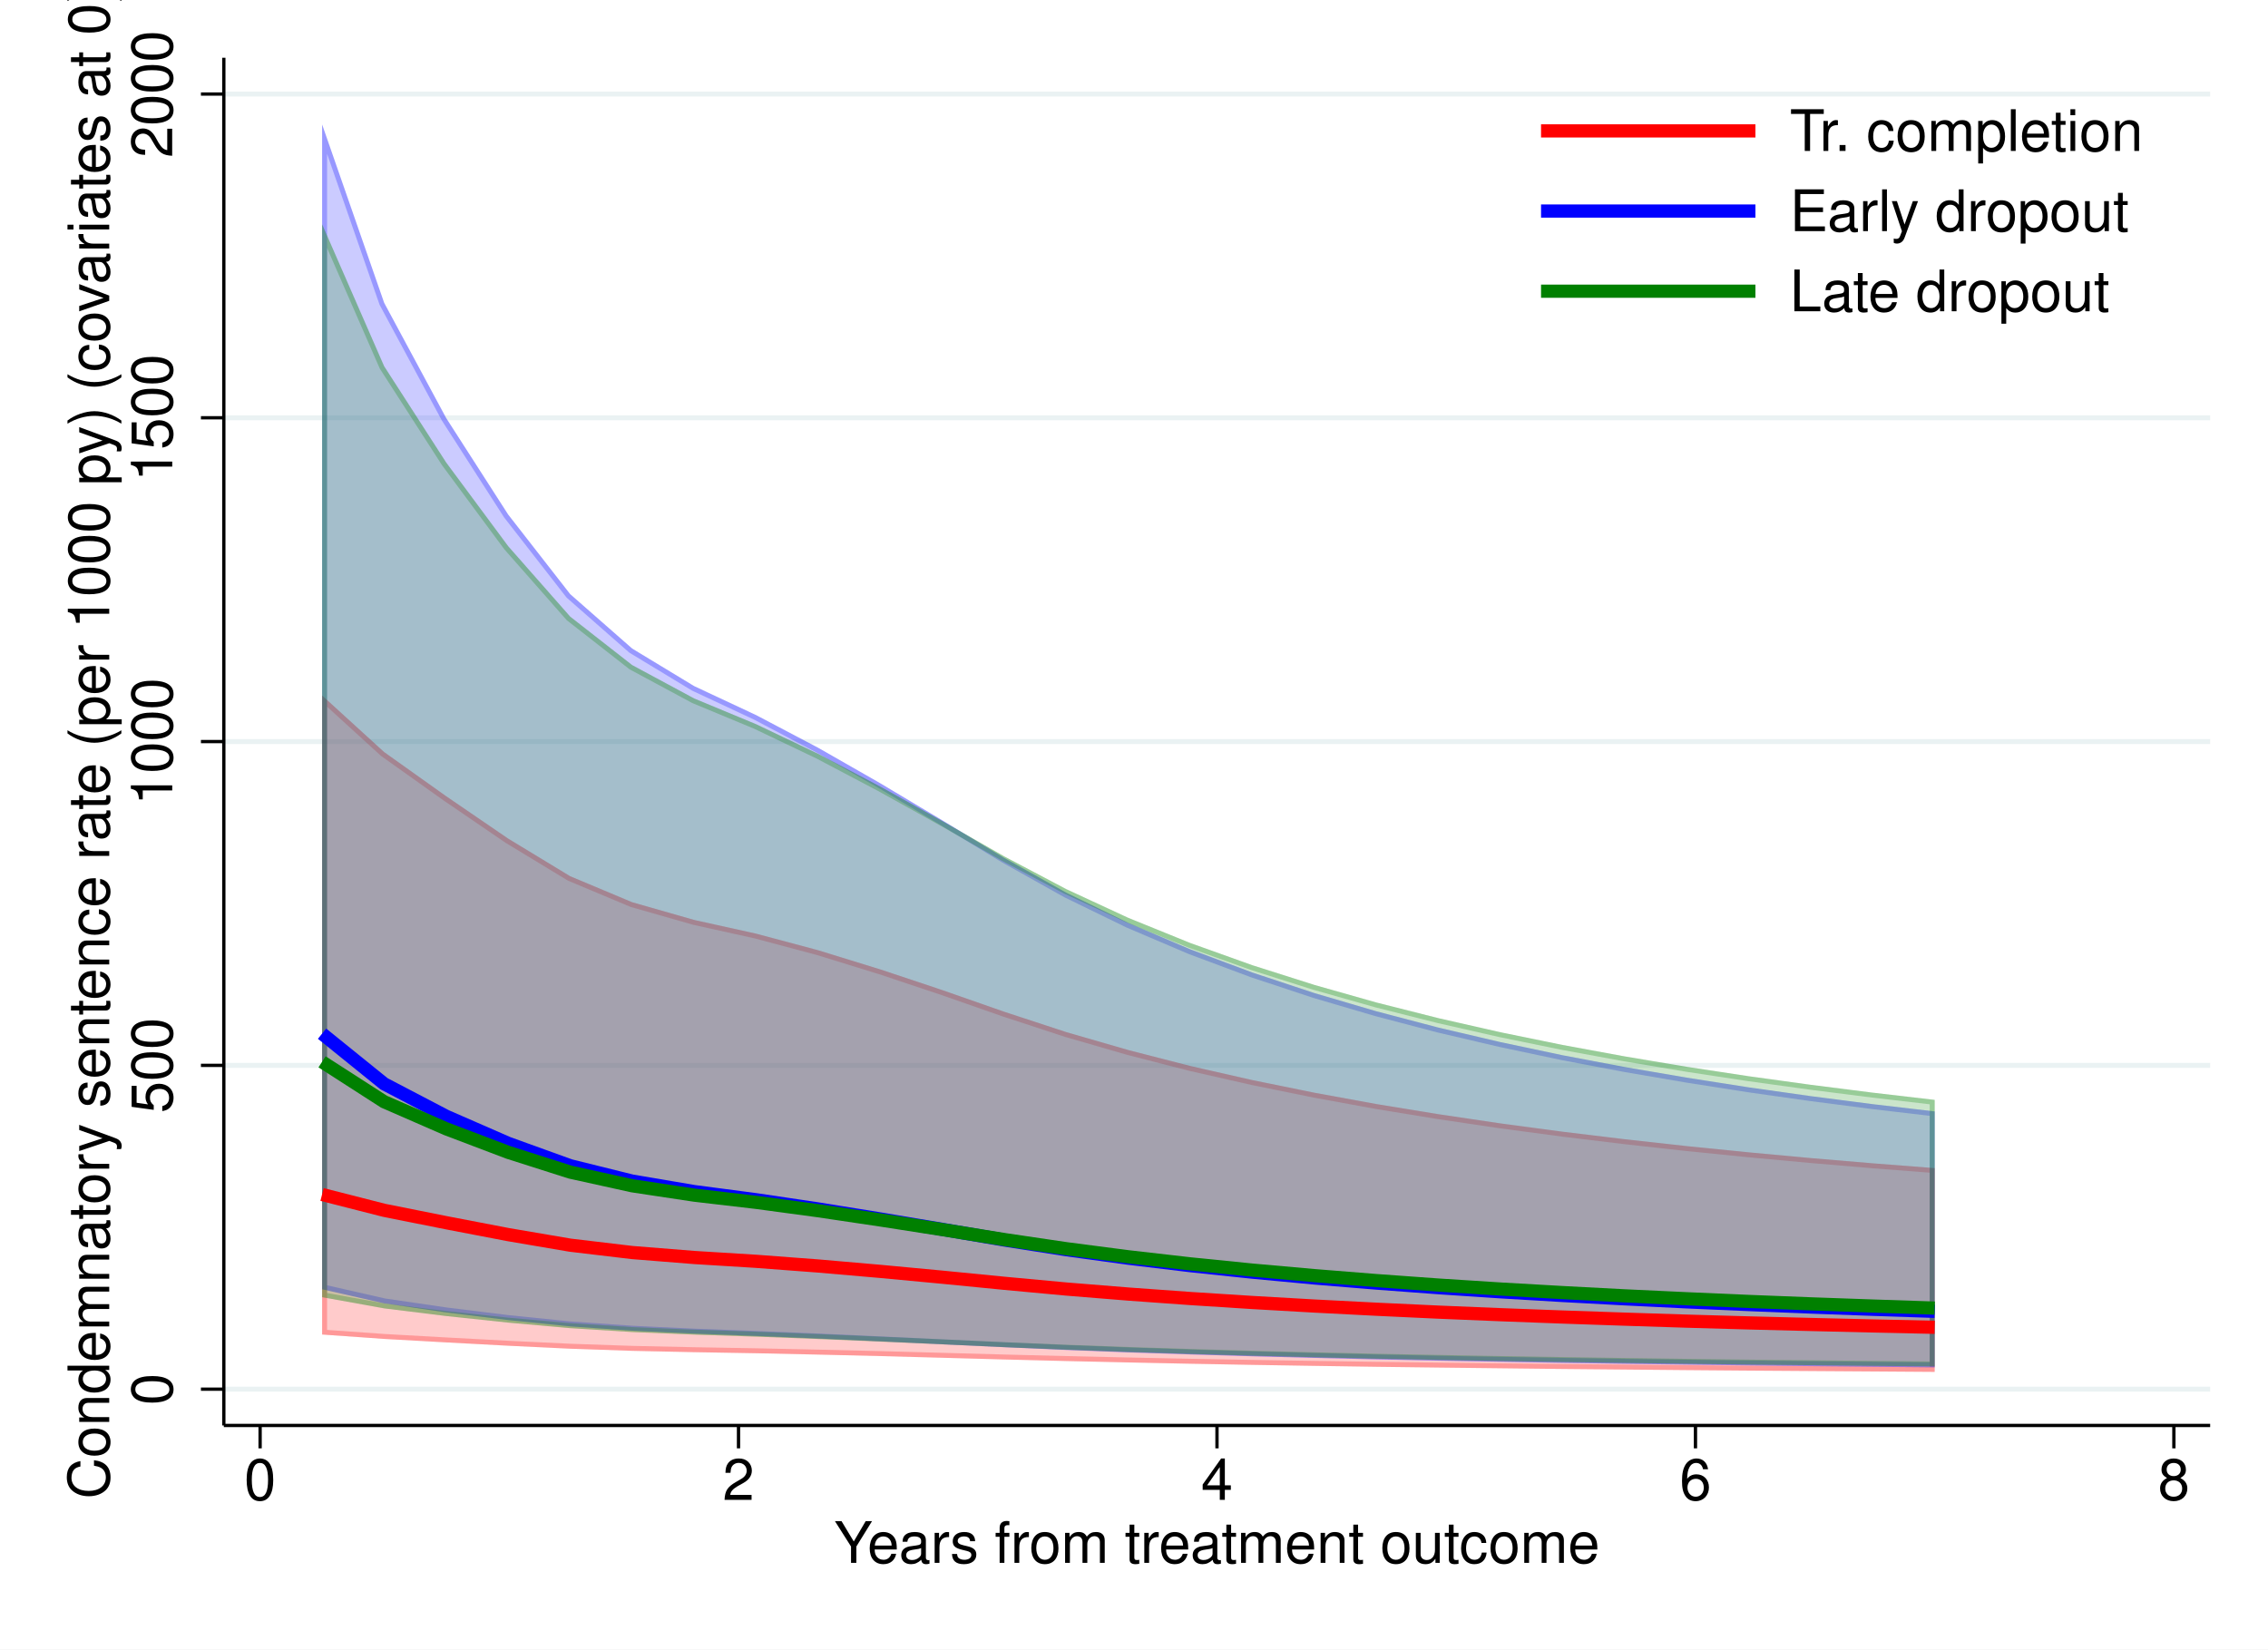
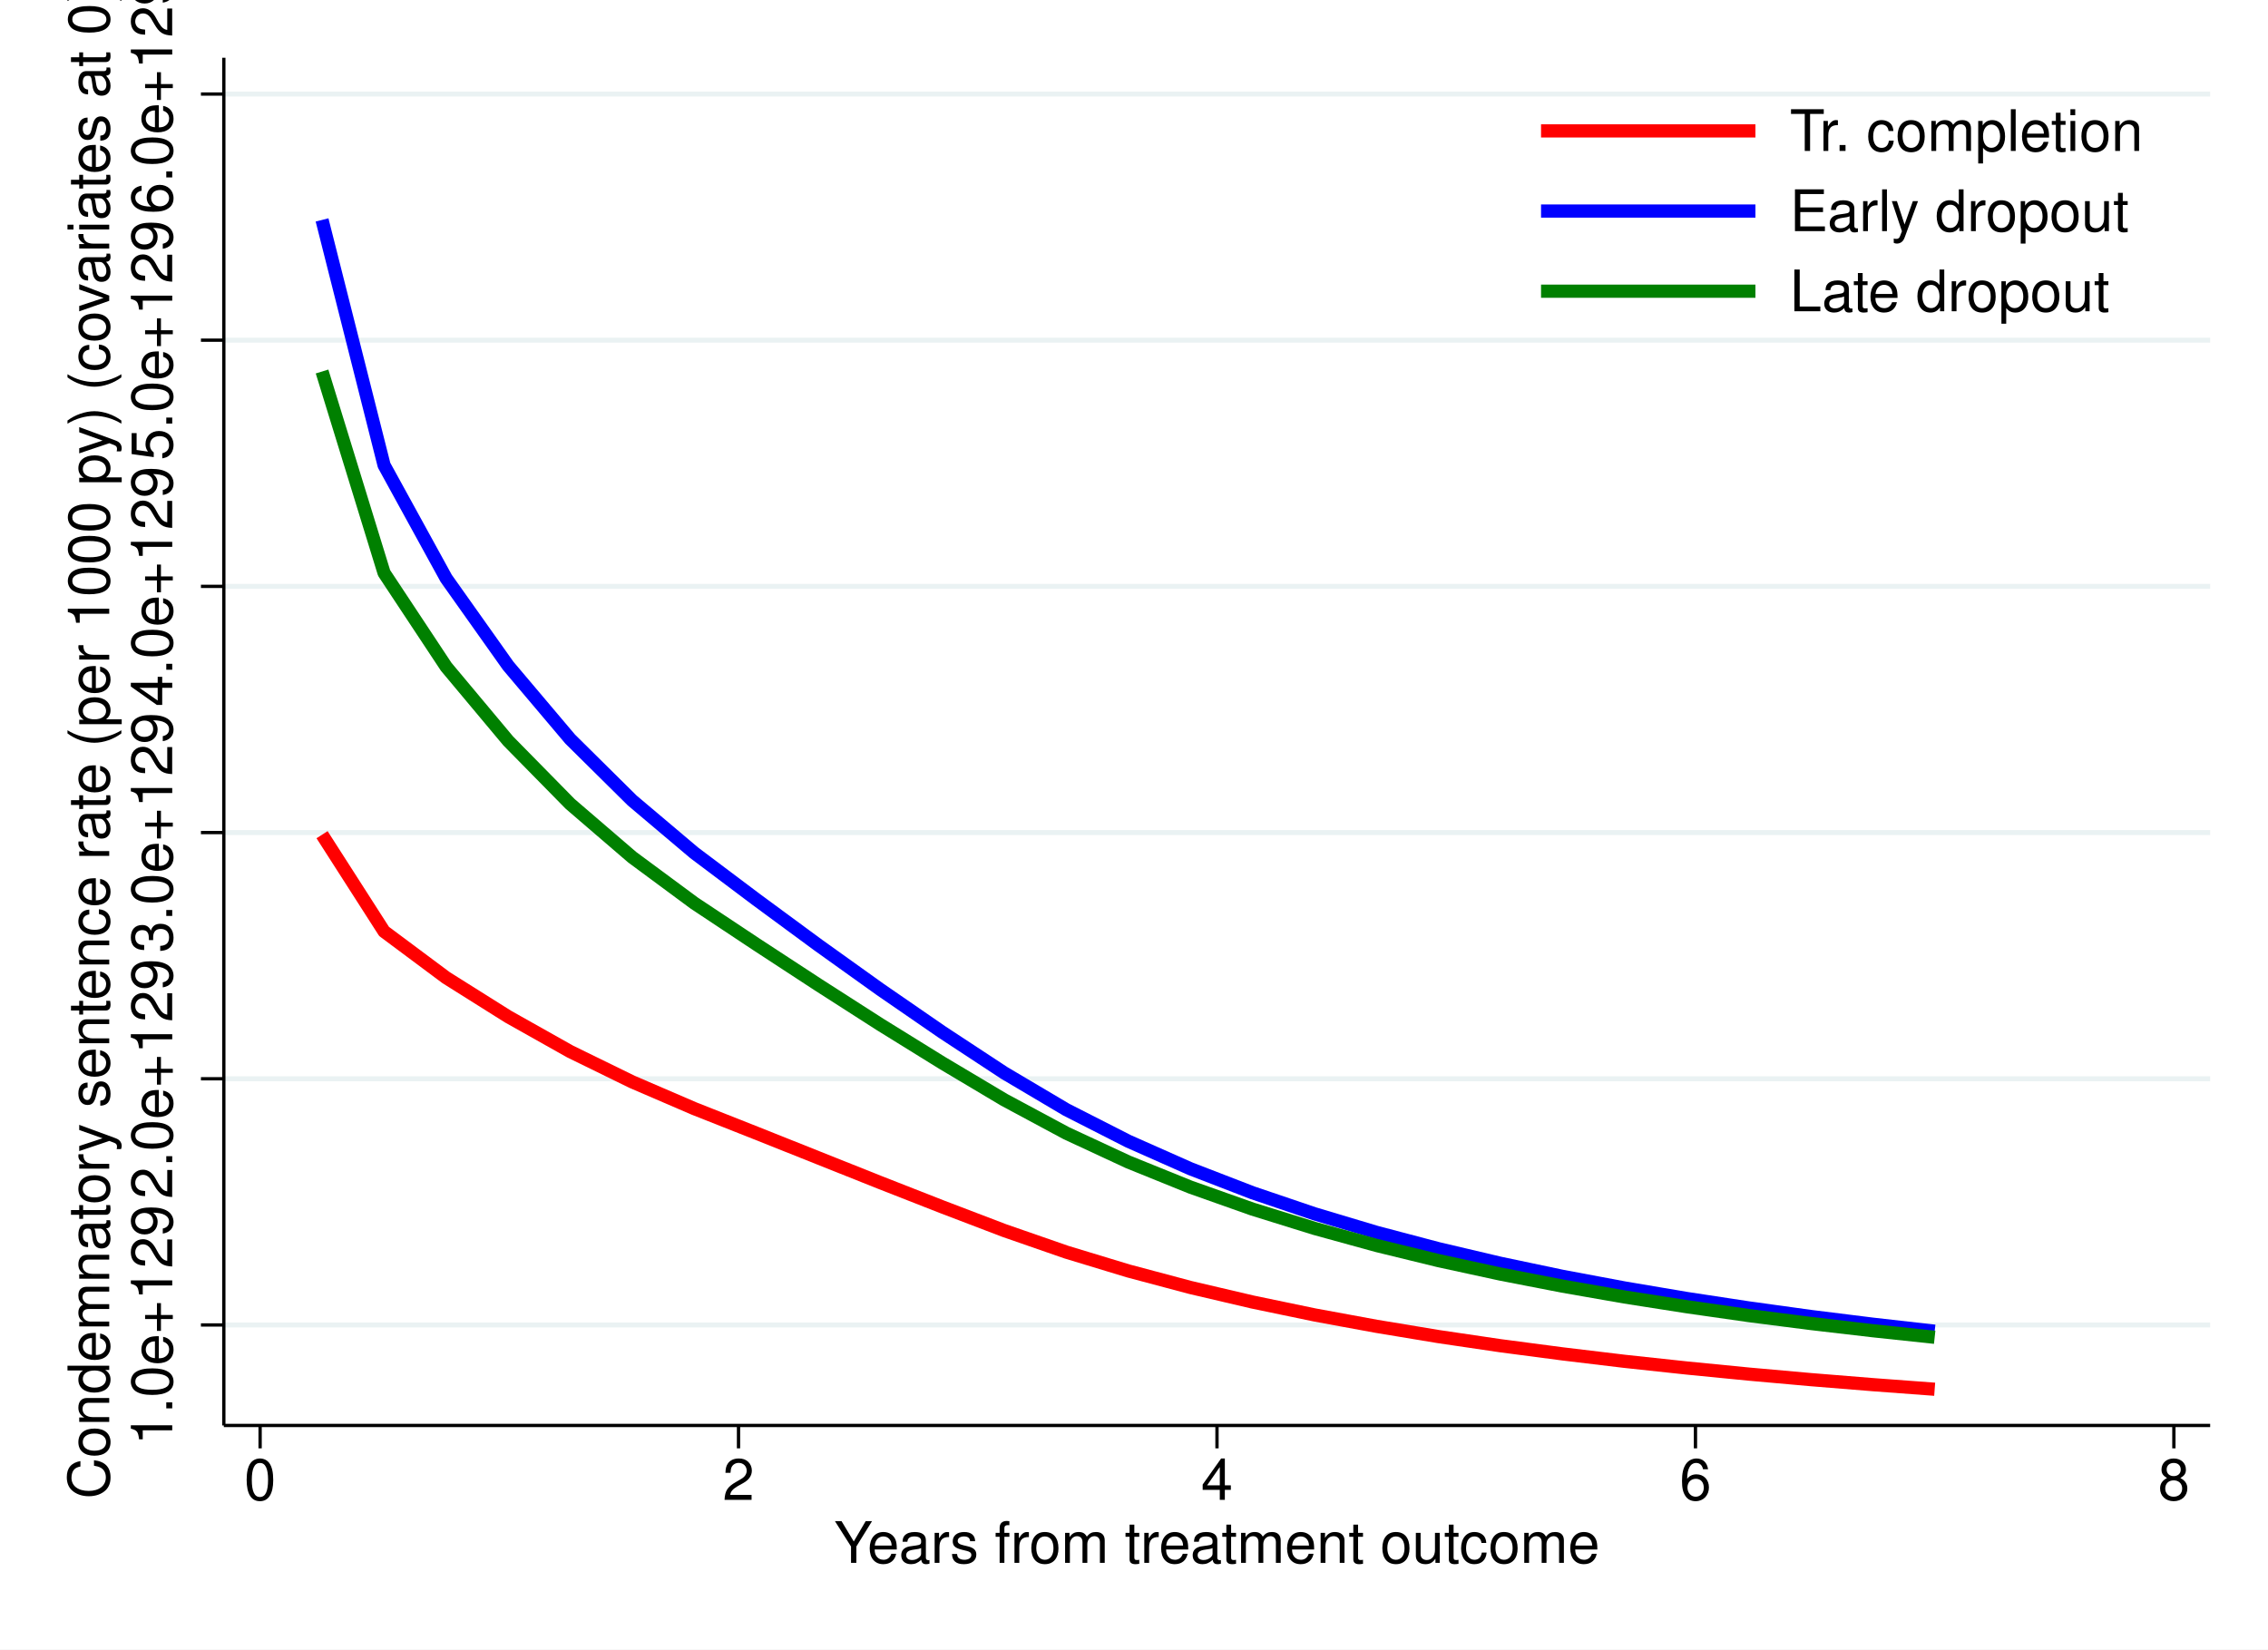
- <svg xmlns="http://www.w3.org/2000/svg" xmlns:xlink="http://www.w3.org/1999/xlink" version="1.1" width="5.50in" height="4.00in" viewBox="0 0 3960 2880">
+ <svg xmlns="http://www.w3.org/2000/svg" version="1.1" width="5.50in" height="4.00in" viewBox="0 0 3960 2880">
  <rect x="0" y="0" width="3960" height="2880" style="fill:#FFFFFF;stroke:none" />
  <rect x="0.00" y="0.00" width="3959.88" height="2880.00" style="fill:#FFFFFF" />
  <rect x="2.88" y="2.88" width="3954.12" height="2874.24" style="fill:none;stroke:#FFFFFF;stroke-width:5.76" />
  <rect x="390.80" y="100.86" width="3468.22" height="2388.33" style="fill:#FFFFFF" />
  <rect x="393.68" y="103.74" width="3462.46" height="2382.57" style="fill:none;stroke:#FFFFFF;stroke-width:5.76" />
-   <line x1="390.80" y1="2425.82" x2="3859.02" y2="2425.82" style="stroke:#EAF2F3;stroke-width:8.64" />
-   <line x1="390.80" y1="1860.39" x2="3859.02" y2="1860.39" style="stroke:#EAF2F3;stroke-width:8.64" />
-   <line x1="390.80" y1="1294.96" x2="3859.02" y2="1294.96" style="stroke:#EAF2F3;stroke-width:8.64" />
-   <line x1="390.80" y1="729.53" x2="3859.02" y2="729.53" style="stroke:#EAF2F3;stroke-width:8.64" />
+   <line x1="390.80" y1="2313.70" x2="3859.02" y2="2313.70" style="stroke:#EAF2F3;stroke-width:8.64" />
+   <line x1="390.80" y1="1883.78" x2="3859.02" y2="1883.78" style="stroke:#EAF2F3;stroke-width:8.64" />
+   <line x1="390.80" y1="1453.86" x2="3859.02" y2="1453.86" style="stroke:#EAF2F3;stroke-width:8.64" />
+   <line x1="390.80" y1="1023.94" x2="3859.02" y2="1023.94" style="stroke:#EAF2F3;stroke-width:8.64" />
+   <line x1="390.80" y1="594.02" x2="3859.02" y2="594.02" style="stroke:#EAF2F3;stroke-width:8.64" />
  <line x1="390.80" y1="164.22" x2="3859.02" y2="164.22" style="stroke:#EAF2F3;stroke-width:8.64" />
-   <defs>
-     <path id="path_EknBAoNJ" d="M562.44 2330.41 L562.44 2330.41 L670.73 2338.08 L779.01 2344.15 L887.29 2349.96 L995.57 2355.16 L1103.85 2358.87 L1212.13 2361.22 L1320.54 2363.08 L1428.82 2365.43 L1537.10 2368.03 L1645.38 2371.00 L1753.66 2373.97 L1861.94 2376.69 L1970.22 2379.17 L2078.51 2381.40 L2186.79 2383.38 L2295.07 2385.11 L2403.35 2386.72 L2511.63 2388.08 L2620.03 2389.32 L2728.32 2390.55 L2836.60 2391.54 L2944.88 2392.53 L3053.16 2393.40 L3161.44 2394.14 L3269.72 2394.88 L3378.00 2395.63 L3378.00 2039.83 L3269.72 2031.42 L3161.44 2022.26 L3053.16 2012.24 L2944.88 2001.35 L2836.60 1989.34 L2728.32 1976.23 L2620.03 1961.75 L2511.63 1945.66 L2403.35 1927.96 L2295.07 1908.16 L2186.79 1886.13 L2078.51 1861.51 L1970.22 1833.66 L1861.94 1802.35 L1753.66 1766.83 L1645.38 1728.97 L1537.10 1692.83 L1428.82 1659.42 L1320.54 1630.46 L1212.13 1606.45 L1103.85 1575.51 L995.57 1530.09 L887.29 1464.38 L779.01 1390.37 L670.73 1313.28 L562.44 1214.52 L562.44 2330.41 Z" stroke-linejoin="round" />
-   </defs>
-   <defs>
-     <clipPath id="clipPath_unZuahwW">
-       <use xlink:href="#path_EknBAoNJ" />
-     </clipPath>
-   </defs>
-   <use xlink:href="#path_EknBAoNJ" style="stroke:none;fill:#FF3333;fill-opacity:0.25" />
-   <use xlink:href="#path_EknBAoNJ" style="fill:none;stroke:#FF0000;stroke-opacity:0.25;stroke-width:17.28" clip-path="url(#clipPath_unZuahwW)" />
-   <defs>
-     <path id="path_weOmUbEP" d="M562.44 2251.33 L562.44 2251.33 L670.73 2275.96 L779.01 2291.80 L887.29 2305.16 L995.57 2316.18 L1103.85 2323.73 L1212.13 2328.80 L1320.54 2332.88 L1428.82 2337.34 L1537.10 2342.29 L1645.38 2347.49 L1753.66 2352.56 L1861.94 2357.39 L1970.22 2361.60 L2078.51 2365.18 L2186.79 2368.40 L2295.07 2371.25 L2403.35 2373.85 L2511.63 2376.07 L2620.03 2378.05 L2728.32 2379.91 L2836.60 2381.52 L2944.88 2383.00 L3053.16 2384.37 L3161.44 2385.60 L3269.72 2386.72 L3378.00 2387.71 L3378.00 1940.83 L3269.72 1928.09 L3161.44 1914.10 L3053.16 1898.76 L2944.88 1881.80 L2836.60 1863.24 L2728.32 1842.70 L2620.03 1819.80 L2511.63 1794.43 L2403.35 1765.97 L2295.07 1734.16 L2186.79 1698.27 L2078.51 1657.81 L1970.22 1611.65 L1861.94 1558.93 L1753.66 1498.29 L1645.38 1432.57 L1537.10 1367.85 L1428.82 1305.97 L1320.54 1248.92 L1212.13 1198.18 L1103.85 1132.60 L995.57 1037.55 L887.29 898.58 L779.01 730.02 L670.73 528.80 L562.44 217.44 L562.44 2251.33 Z" stroke-linejoin="round" />
-   </defs>
-   <defs>
-     <clipPath id="clipPath_CYzuUyMq">
-       <use xlink:href="#path_weOmUbEP" />
-     </clipPath>
-   </defs>
-   <use xlink:href="#path_weOmUbEP" style="stroke:none;fill:#3333FF;fill-opacity:0.25" />
-   <use xlink:href="#path_weOmUbEP" style="fill:none;stroke:#0000FF;stroke-opacity:0.25;stroke-width:17.28" clip-path="url(#clipPath_CYzuUyMq)" />
-   <defs>
-     <path id="path_SbuFhahZ" d="M562.44 2265.19 L562.44 2265.19 L670.73 2284.74 L779.01 2298.11 L887.29 2309.62 L995.57 2319.27 L1103.85 2326.08 L1212.13 2330.53 L1320.54 2334.12 L1428.82 2338.21 L1537.10 2342.78 L1645.38 2347.49 L1753.66 2352.44 L1861.94 2356.89 L1970.22 2360.85 L2078.51 2364.32 L2186.79 2367.41 L2295.07 2370.13 L2403.35 2372.61 L2511.63 2374.71 L2620.03 2376.69 L2728.32 2378.43 L2836.60 2380.03 L2944.88 2381.52 L3053.16 2382.88 L3161.44 2383.99 L3269.72 2385.11 L3378.00 2386.10 L3378.00 1920.66 L3269.72 1908.04 L3161.44 1894.30 L3053.16 1879.33 L2944.88 1862.87 L2836.60 1844.68 L2728.32 1824.75 L2620.03 1802.60 L2511.63 1777.97 L2403.35 1750.62 L2295.07 1719.93 L2186.79 1685.53 L2078.51 1646.79 L1970.22 1602.86 L1861.94 1552.74 L1753.66 1495.57 L1645.38 1433.81 L1537.10 1373.54 L1428.82 1316.49 L1320.54 1264.76 L1212.13 1219.72 L1103.85 1161.43 L995.57 1076.78 L887.29 953.77 L779.01 807.62 L670.73 639.56 L562.44 391.68 L562.44 2265.19 Z" stroke-linejoin="round" />
-   </defs>
-   <defs>
-     <clipPath id="clipPath_flQAWDVx">
-       <use xlink:href="#path_SbuFhahZ" />
-     </clipPath>
-   </defs>
-   <use xlink:href="#path_SbuFhahZ" style="stroke:none;fill:#339933;fill-opacity:0.25" />
-   <use xlink:href="#path_SbuFhahZ" style="fill:none;stroke:#008000;stroke-opacity:0.25;stroke-width:17.28" clip-path="url(#clipPath_flQAWDVx)" />
-   <path d=" M562.32 2085.87 L670.60 2113.47 L779.01 2135.13 L887.29 2155.92 L995.57 2174.36 L1103.85 2187.23 L1212.13 2195.89 L1320.41 2202.57 L1428.69 2210.74 L1536.97 2220.14 L1645.26 2230.29 L1753.54 2240.94 L1861.82 2250.96 L1970.22 2259.75 L2078.51 2267.54 L2186.79 2274.47 L2295.07 2280.66 L2403.35 2286.23 L2511.63 2291.30 L2619.91 2295.76 L2728.19 2299.84 L2836.47 2303.55 L2944.76 2307.02 L3053.04 2310.11 L3161.32 2312.84 L3269.72 2315.43 L3378.00 2317.79" stroke-linejoin="round" style="fill:none;stroke:#FF0000;stroke-width:23.04" />
-   <path d=" M562.32 1805.07 L670.60 1892.57 L779.01 1949.25 L887.29 1996.52 L995.57 2035.63 L1103.85 2062.48 L1212.13 2080.80 L1320.41 2095.03 L1428.69 2111.12 L1536.97 2128.57 L1645.26 2146.76 L1753.54 2165.32 L1861.82 2182.28 L1970.22 2197.13 L2078.51 2210.12 L2186.79 2221.51 L2295.07 2231.65 L2403.35 2240.56 L2511.63 2248.61 L2619.91 2255.79 L2728.19 2262.22 L2836.47 2268.04 L2944.76 2273.36 L3053.04 2278.06 L3161.32 2282.39 L3269.72 2286.35 L3378.00 2289.94" stroke-linejoin="round" style="fill:none;stroke:#0000FF;stroke-width:23.04" />
-   <path d=" M562.32 1854.20 L670.60 1923.88 L779.01 1971.15 L887.29 2012.24 L995.57 2046.77 L1103.85 2070.65 L1212.13 2086.99 L1320.41 2099.61 L1428.69 2114.21 L1536.97 2130.30 L1645.26 2147.13 L1753.54 2164.58 L1861.82 2180.54 L1970.22 2194.65 L2078.51 2207.03 L2186.79 2217.92 L2295.07 2227.57 L2403.35 2236.23 L2511.63 2244.03 L2619.91 2250.96 L2728.19 2257.15 L2836.47 2262.84 L2944.76 2267.91 L3053.04 2272.62 L3161.32 2276.82 L3269.72 2280.66 L3378.00 2284.25" stroke-linejoin="round" style="fill:none;stroke:#008000;stroke-width:23.04" />
+   <path d=" M562.32 1457.57 L670.60 1626.50 L779.01 1707.31 L887.29 1775.37 L995.57 1836.26 L1103.85 1889.23 L1212.13 1935.88 L1320.41 1978.70 L1428.69 2021.89 L1536.97 2065.08 L1645.26 2107.53 L1753.54 2148.86 L1861.82 2186.48 L1970.22 2219.40 L2078.51 2248.24 L2186.79 2273.61 L2295.07 2296.13 L2403.35 2316.05 L2511.63 2334.00 L2619.91 2349.96 L2728.19 2364.19 L2836.47 2377.19 L2944.76 2388.82 L3053.04 2399.46 L3161.32 2409.12 L3269.72 2417.90 L3378.00 2425.95" stroke-linejoin="round" style="fill:none;stroke:#FF0000;stroke-width:23.04" />
+   <path d=" M562.32 384.01 L670.60 812.32 L779.01 1009.83 L887.29 1162.54 L995.57 1290.63 L1103.85 1397.80 L1212.13 1489.25 L1320.41 1570.68 L1428.69 1650.38 L1536.97 1727.85 L1645.26 1802.48 L1753.54 1873.63 L1861.82 1937.74 L1970.22 1992.93 L2078.51 2040.95 L2186.79 2082.78 L2295.07 2119.53 L2403.35 2151.96 L2511.63 2180.54 L2619.91 2206.04 L2728.19 2228.81 L2836.47 2249.10 L2944.76 2267.42 L3053.04 2283.88 L3161.32 2298.85 L3269.72 2312.34 L3378.00 2324.59" stroke-linejoin="round" style="fill:none;stroke:#0000FF;stroke-width:23.04" />
+   <path d=" M562.32 648.72 L670.60 1000.43 L779.01 1164.28 L887.29 1293.72 L995.57 1403.86 L1103.85 1496.93 L1212.13 1577.00 L1320.41 1648.90 L1428.69 1719.68 L1536.97 1789.11 L1645.26 1856.18 L1753.54 1920.66 L1861.82 1978.82 L1970.22 2029.19 L2078.51 2073.00 L2186.79 2111.36 L2295.07 2145.03 L2403.35 2174.85 L2511.63 2201.33 L2619.91 2224.85 L2728.19 2245.89 L2836.47 2264.82 L2944.76 2281.77 L3053.04 2297.24 L3161.32 2311.10 L3269.72 2323.73 L3378.00 2335.24" stroke-linejoin="round" style="fill:none;stroke:#008000;stroke-width:23.04" />
  <line x1="390.80" y1="2489.19" x2="390.80" y2="100.86" style="stroke:#000000;stroke-width:5.76" />
-   <line x1="390.80" y1="2425.82" x2="350.83" y2="2425.82" style="stroke:#000000;stroke-width:5.76" />
-   <text x="300.72" y="2425.82" style="font-family:'Helvetica';font-size:99.99px;fill:#000000" transform="rotate(-90 300.72,2425.82)" text-anchor="middle">0</text>
-   <line x1="390.80" y1="1860.39" x2="350.83" y2="1860.39" style="stroke:#000000;stroke-width:5.76" />
-   <text x="300.72" y="1860.39" style="font-family:'Helvetica';font-size:99.99px;fill:#000000" transform="rotate(-90 300.72,1860.39)" text-anchor="middle">500</text>
-   <line x1="390.80" y1="1294.96" x2="350.83" y2="1294.96" style="stroke:#000000;stroke-width:5.76" />
-   <text x="300.72" y="1294.96" style="font-family:'Helvetica';font-size:99.99px;fill:#000000" transform="rotate(-90 300.72,1294.96)" text-anchor="middle">1000</text>
-   <line x1="390.80" y1="729.53" x2="350.83" y2="729.53" style="stroke:#000000;stroke-width:5.76" />
-   <text x="300.72" y="729.53" style="font-family:'Helvetica';font-size:99.99px;fill:#000000" transform="rotate(-90 300.72,729.53)" text-anchor="middle">1500</text>
+   <line x1="390.80" y1="2313.70" x2="350.83" y2="2313.70" style="stroke:#000000;stroke-width:5.76" />
+   <text x="300.72" y="2313.70" style="font-family:'Helvetica';font-size:99.99px;fill:#000000" transform="rotate(-90 300.72,2313.70)" text-anchor="middle">1.0e+129</text>
+   <line x1="390.80" y1="1883.78" x2="350.83" y2="1883.78" style="stroke:#000000;stroke-width:5.76" />
+   <text x="300.72" y="1883.78" style="font-family:'Helvetica';font-size:99.99px;fill:#000000" transform="rotate(-90 300.72,1883.78)" text-anchor="middle">2.0e+129</text>
+   <line x1="390.80" y1="1453.86" x2="350.83" y2="1453.86" style="stroke:#000000;stroke-width:5.76" />
+   <text x="300.72" y="1453.86" style="font-family:'Helvetica';font-size:99.99px;fill:#000000" transform="rotate(-90 300.72,1453.86)" text-anchor="middle">3.0e+129</text>
+   <line x1="390.80" y1="1023.94" x2="350.83" y2="1023.94" style="stroke:#000000;stroke-width:5.76" />
+   <text x="300.72" y="1023.94" style="font-family:'Helvetica';font-size:99.99px;fill:#000000" transform="rotate(-90 300.72,1023.94)" text-anchor="middle">4.0e+129</text>
+   <line x1="390.80" y1="594.02" x2="350.83" y2="594.02" style="stroke:#000000;stroke-width:5.76" />
+   <text x="300.72" y="594.02" style="font-family:'Helvetica';font-size:99.99px;fill:#000000" transform="rotate(-90 300.72,594.02)" text-anchor="middle">5.0e+129</text>
  <line x1="390.80" y1="164.22" x2="350.83" y2="164.22" style="stroke:#000000;stroke-width:5.76" />
-   <text x="300.72" y="164.22" style="font-family:'Helvetica';font-size:99.99px;fill:#000000" transform="rotate(-90 300.72,164.22)" text-anchor="middle">2000</text>
+   <text x="300.72" y="164.22" style="font-family:'Helvetica';font-size:99.99px;fill:#000000" transform="rotate(-90 300.72,164.22)" text-anchor="middle">6.0e+129</text>
  <text x="190.71" y="1294.96" style="font-family:'Helvetica';font-size:99.99px;fill:#000000" transform="rotate(-90 190.71,1294.96)" text-anchor="middle">Condemnatory sentence rate (per 1000 py) (covariates at 0)</text>
  <line x1="390.80" y1="2489.19" x2="3859.02" y2="2489.19" style="stroke:#000000;stroke-width:5.76" />
  <line x1="454.16" y1="2489.19" x2="454.16" y2="2529.16" style="stroke:#000000;stroke-width:5.76" />
  <text x="454.16" y="2619.14" style="font-family:'Helvetica';font-size:99.99px;fill:#000000" text-anchor="middle">0</text>
  <line x1="1289.47" y1="2489.19" x2="1289.47" y2="2529.16" style="stroke:#000000;stroke-width:5.76" />
  <text x="1289.47" y="2619.14" style="font-family:'Helvetica';font-size:99.99px;fill:#000000" text-anchor="middle">2</text>
  <line x1="2124.91" y1="2489.19" x2="2124.91" y2="2529.16" style="stroke:#000000;stroke-width:5.76" />
  <text x="2124.91" y="2619.14" style="font-family:'Helvetica';font-size:99.99px;fill:#000000" text-anchor="middle">4</text>
  <line x1="2960.35" y1="2489.19" x2="2960.35" y2="2529.16" style="stroke:#000000;stroke-width:5.76" />
  <text x="2960.35" y="2619.14" style="font-family:'Helvetica';font-size:99.99px;fill:#000000" text-anchor="middle">6</text>
  <line x1="3795.66" y1="2489.19" x2="3795.66" y2="2529.16" style="stroke:#000000;stroke-width:5.76" />
  <text x="3795.66" y="2619.14" style="font-family:'Helvetica';font-size:99.99px;fill:#000000" text-anchor="middle">8</text>
  <text x="2124.91" y="2729.16" style="font-family:'Helvetica';font-size:99.99px;fill:#000000" text-anchor="middle">Years from treatment outcome</text>
  <line x1="2690.70" y1="228.57" x2="3065.04" y2="228.57" style="stroke:#FF0000;stroke-width:23.04" />
  <line x1="2690.70" y1="368.54" x2="3065.04" y2="368.54" style="stroke:#0000FF;stroke-width:23.04" />
  <line x1="2690.70" y1="508.50" x2="3065.04" y2="508.50" style="stroke:#008000;stroke-width:23.04" />
  <text x="3125.06" y="263.60" style="font-family:'Helvetica';font-size:99.99px;fill:#000000">Tr. completion</text>
  <text x="3125.06" y="403.57" style="font-family:'Helvetica';font-size:99.99px;fill:#000000">Early dropout</text>
  <text x="3125.06" y="543.53" style="font-family:'Helvetica';font-size:99.99px;fill:#000000">Late dropout</text>
</svg>
